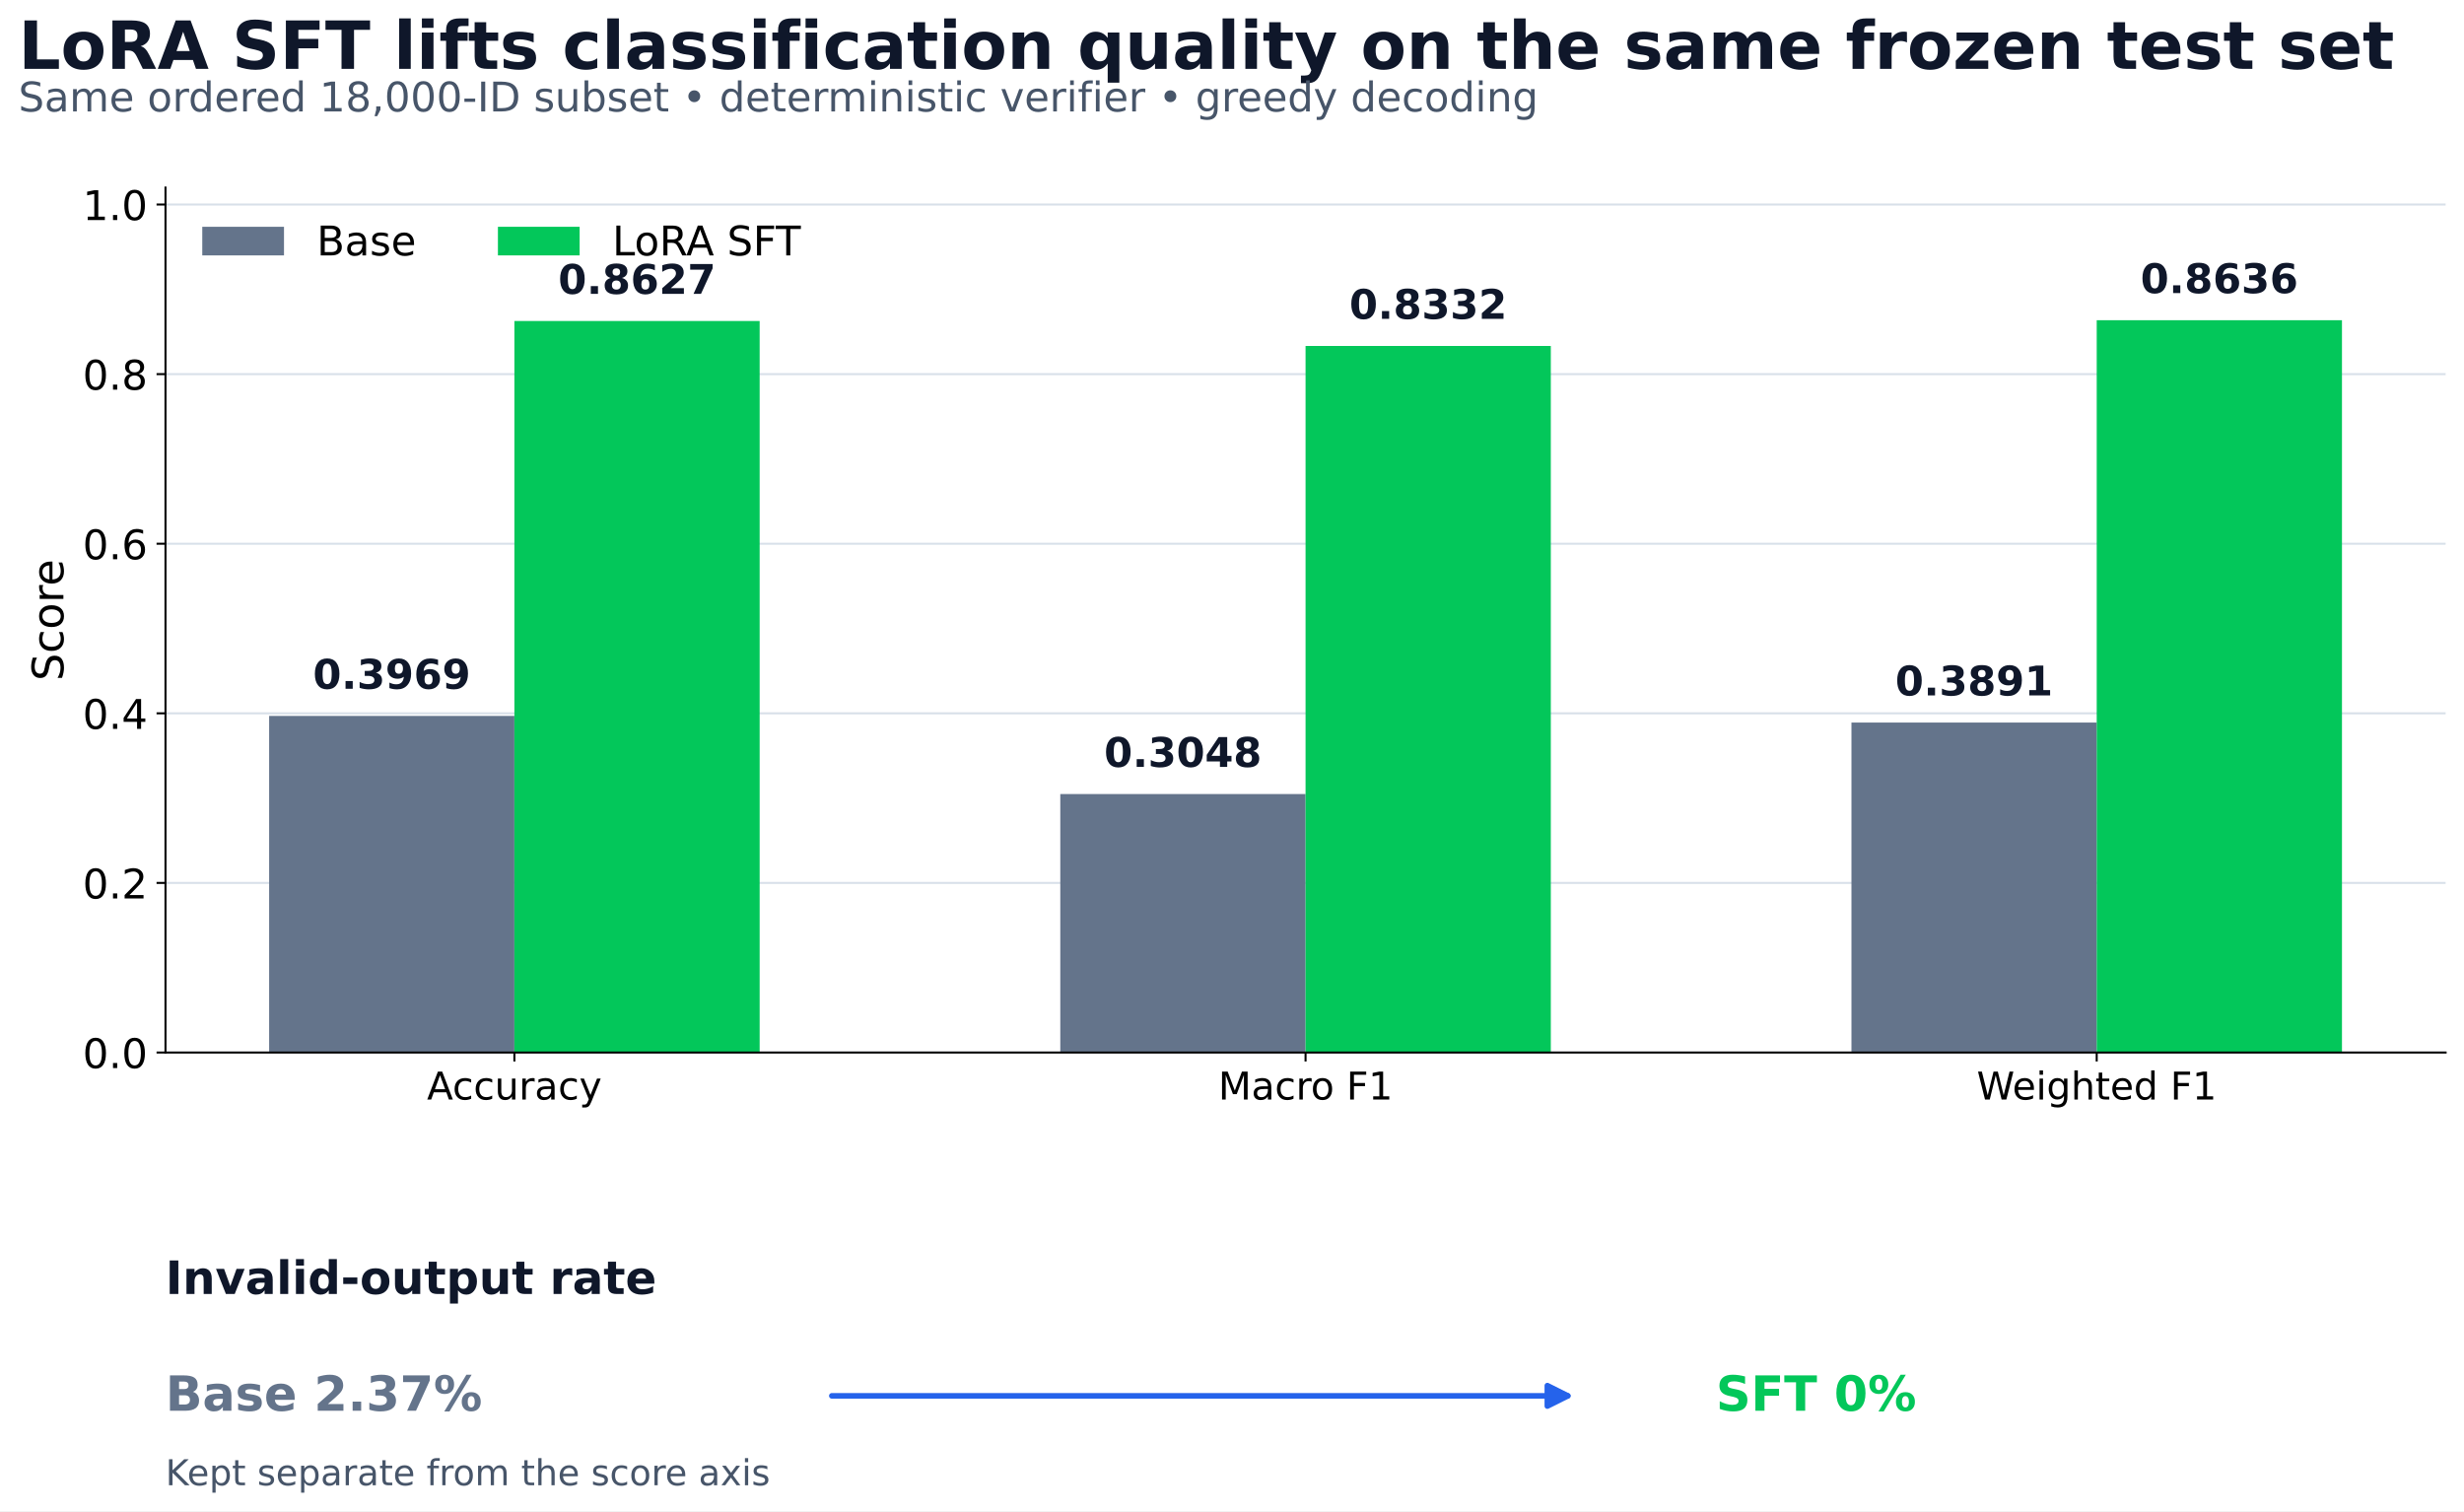
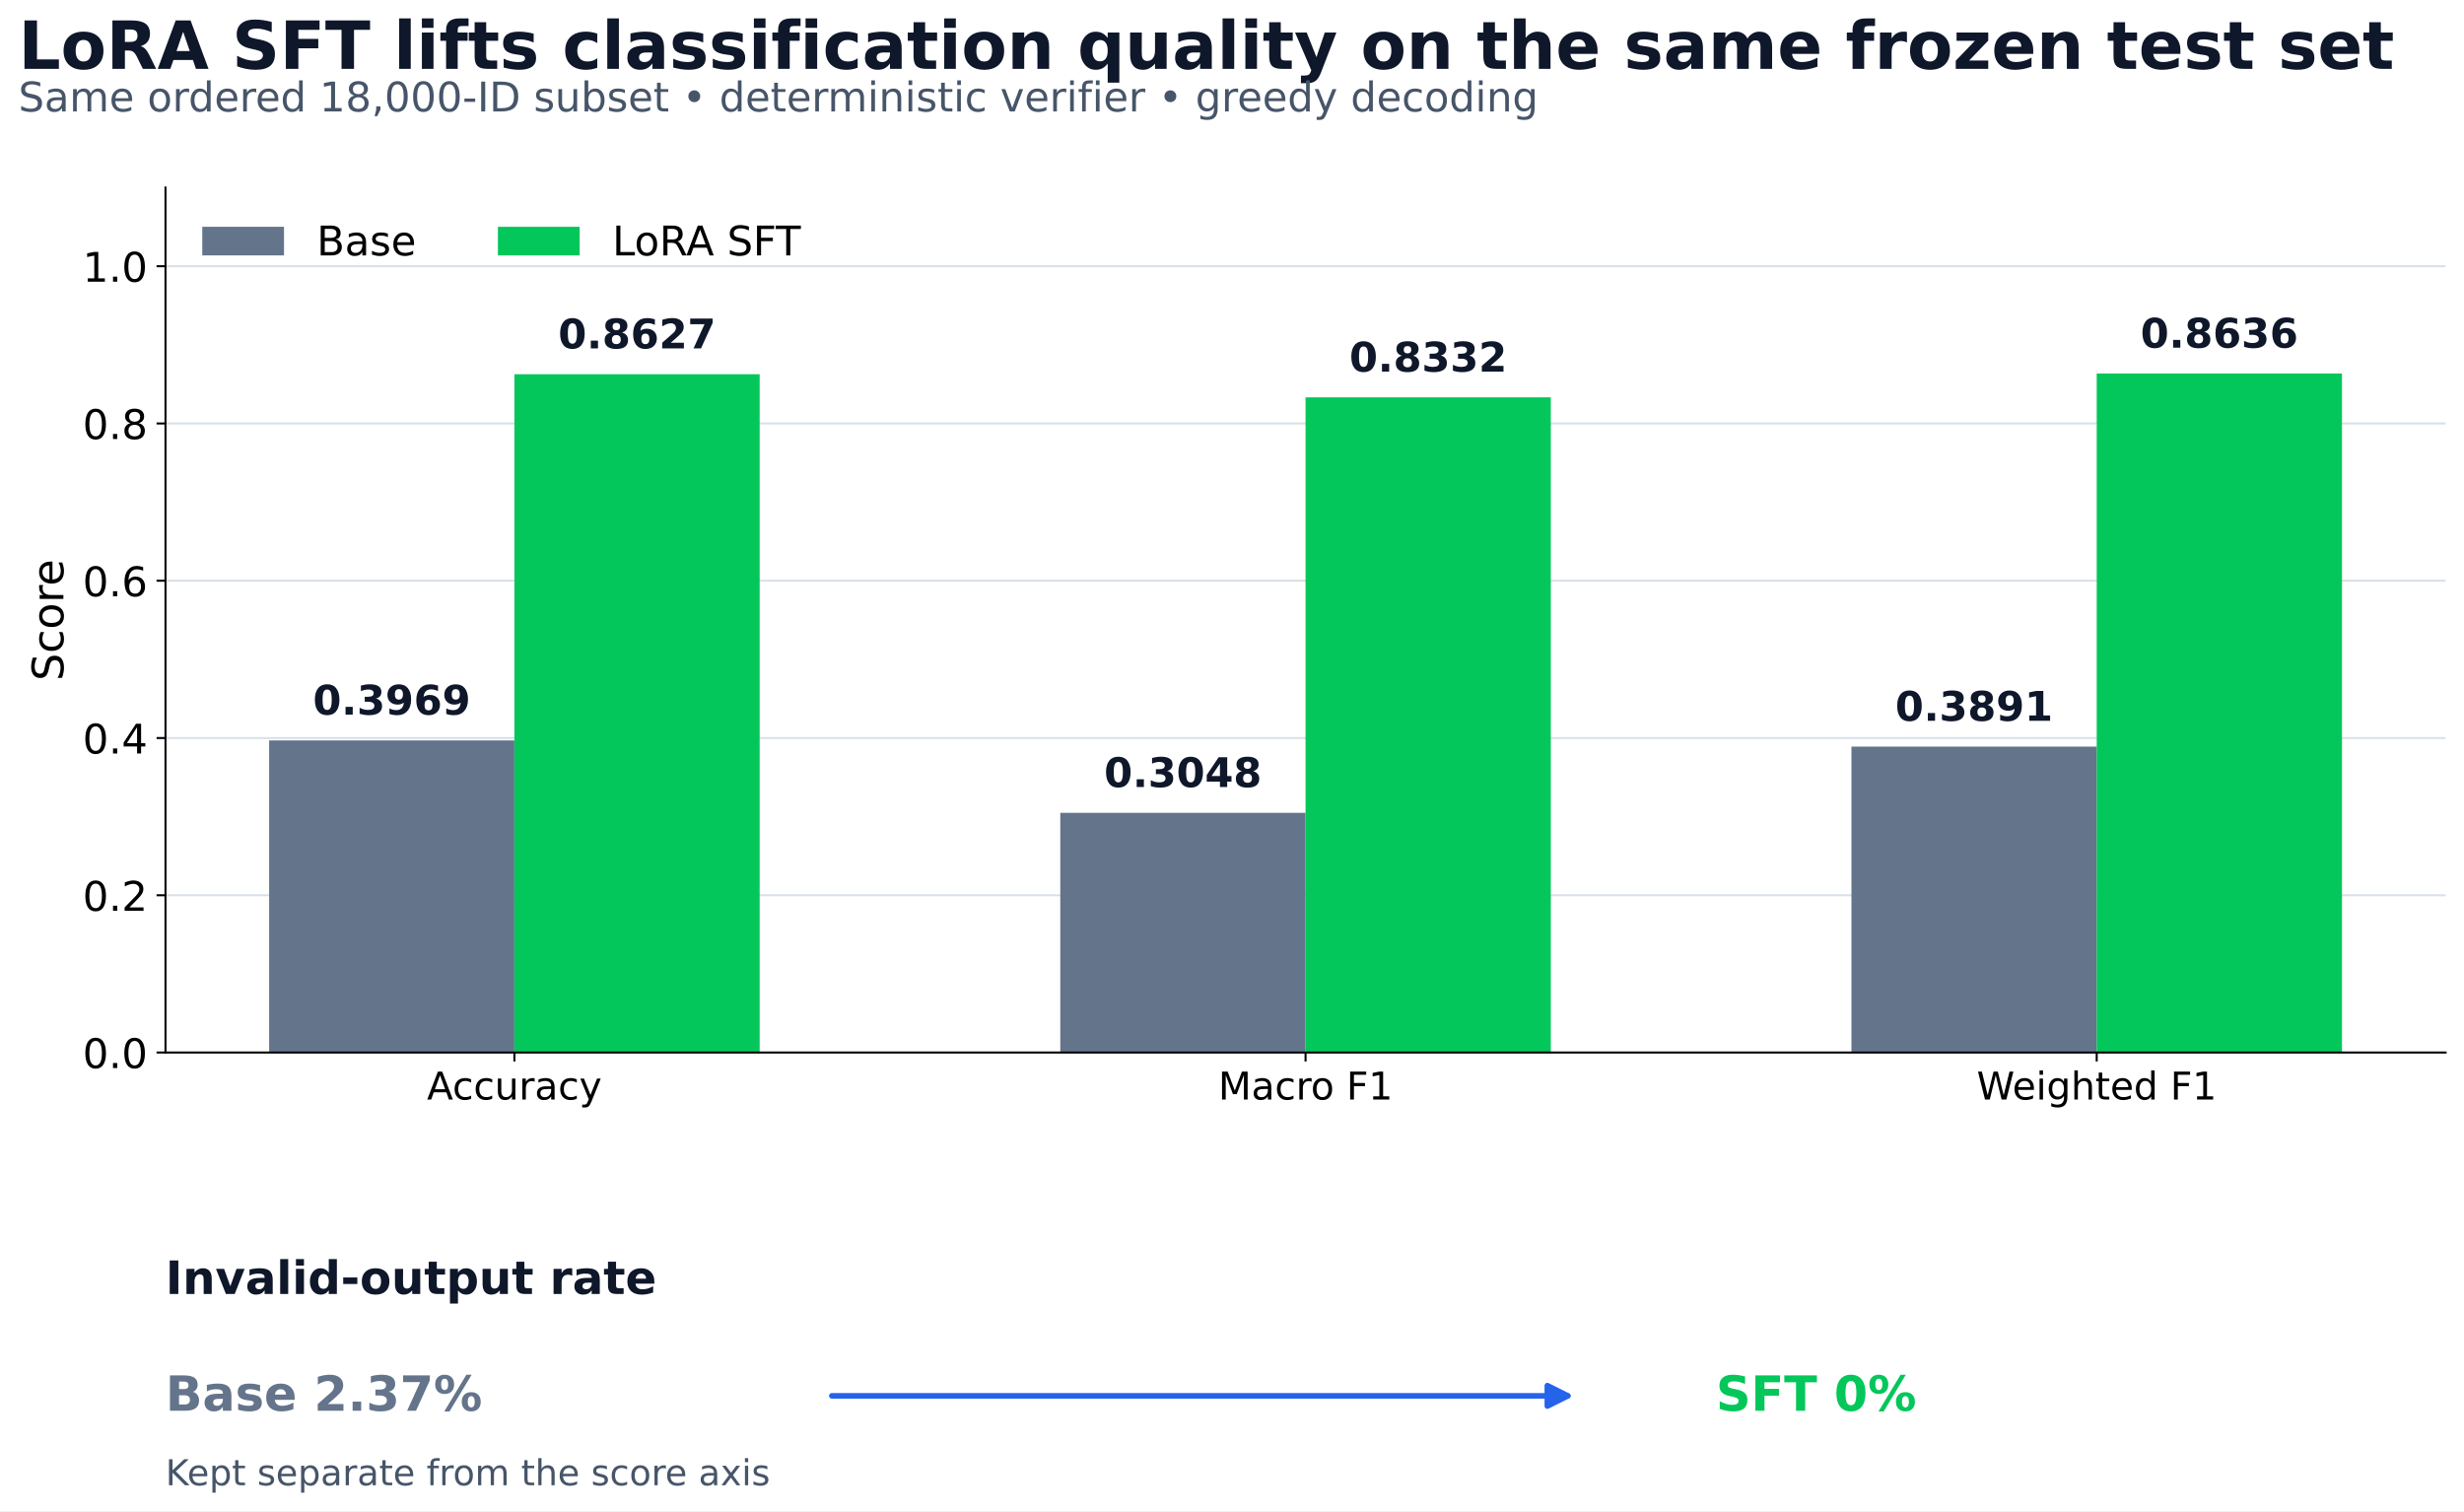
<svg xmlns="http://www.w3.org/2000/svg" xmlns:xlink="http://www.w3.org/1999/xlink" width="964.8pt" height="591.654pt" viewBox="0 0 964.8 591.654" version="1.1">
  <defs>
    <style type="text/css">*{stroke-linejoin: round; stroke-linecap: butt}</style>
  </defs>
  <g id="figure_1">
    <g id="patch_1">
      <path d="M 0 591.654  L 964.8 591.654  L 964.8 0  L 0 0  z " style="fill: #ffffff" />
    </g>
    <g id="axes_1">
      <g id="patch_2">
        <path d="M 64.8 412.103  L 957.6 412.103  L 957.6 73.44  L 64.8 73.44  z " style="fill: #ffffff" />
      </g>
      <g id="matplotlib.axis_1">
        <g id="xtick_1">
          <g id="line2d_1">
            <defs>
-               <path id="m3b6dda4c0b" d="M 0 0  L 0 3.5  " style="stroke: #000000; stroke-width: 0.8" />
+               <path id="md4a2594664" d="M 0 0  L 0 3.5  " style="stroke: #000000; stroke-width: 0.8" />
            </defs>
            <g>
-               <use xlink:href="#m3b6dda4c0b" x="201.415" y="412.103" style="stroke: #000000; stroke-width: 0.8" />
+               <use xlink:href="#md4a2594664" x="201.415" y="412.103" style="stroke: #000000; stroke-width: 0.8" />
            </g>
          </g>
          <g id="text_1">
            <text style="font: 15px 'DejaVu Sans'; text-anchor: middle" x="201.415" y="430.501" transform="rotate(-0 201.4151 430.5006)">Accuracy</text>
          </g>
        </g>
        <g id="xtick_2">
          <g id="line2d_2">
            <g>
-               <use xlink:href="#m3b6dda4c0b" x="511.2" y="412.103" style="stroke: #000000; stroke-width: 0.8" />
+               <use xlink:href="#md4a2594664" x="511.2" y="412.103" style="stroke: #000000; stroke-width: 0.8" />
            </g>
          </g>
          <g id="text_2">
            <text style="font: 15px 'DejaVu Sans'; text-anchor: middle" x="511.2" y="430.501" transform="rotate(-0 511.2 430.5006)">Macro F1</text>
          </g>
        </g>
        <g id="xtick_3">
          <g id="line2d_3">
            <g>
-               <use xlink:href="#m3b6dda4c0b" x="820.985" y="412.103" style="stroke: #000000; stroke-width: 0.8" />
+               <use xlink:href="#md4a2594664" x="820.985" y="412.103" style="stroke: #000000; stroke-width: 0.8" />
            </g>
          </g>
          <g id="text_3">
            <text style="font: 15px 'DejaVu Sans'; text-anchor: middle" x="820.985" y="430.501" transform="rotate(-0 820.9849 430.5006)">Weighted F1</text>
          </g>
        </g>
      </g>
      <g id="matplotlib.axis_2">
        <g id="ytick_1">
          <g id="line2d_4">
-             <path d="M 64.8 412.103  L 957.6 412.103  " clip-path="url(#pfeceb337f4)" style="fill: none; stroke: #cbd5e1; stroke-opacity: 0.75; stroke-width: 0.8; stroke-linecap: square" />
+             <path d="M 64.8 412.103  L 957.6 412.103  " clip-path="url(#p98ff770c41)" style="fill: none; stroke: #cbd5e1; stroke-opacity: 0.75; stroke-width: 0.8; stroke-linecap: square" />
          </g>
          <g id="line2d_5">
            <defs>
-               <path id="m62b0b8a53a" d="M 0 0  L -3.5 0  " style="stroke: #000000; stroke-width: 0.8" />
+               <path id="mc42732c2b3" d="M 0 0  L -3.5 0  " style="stroke: #000000; stroke-width: 0.8" />
            </defs>
            <g>
-               <use xlink:href="#m62b0b8a53a" x="64.8" y="412.103" style="stroke: #000000; stroke-width: 0.8" />
+               <use xlink:href="#mc42732c2b3" x="64.8" y="412.103" style="stroke: #000000; stroke-width: 0.8" />
            </g>
          </g>
          <g id="text_4">
            <text style="font: 16px 'DejaVu Sans'; text-anchor: end" x="57.8" y="418.182" transform="rotate(-0 57.8 418.1817)">0.0</text>
          </g>
        </g>
        <g id="ytick_2">
          <g id="line2d_6">
-             <path d="M 64.8 345.698  L 957.6 345.698  " clip-path="url(#pfeceb337f4)" style="fill: none; stroke: #cbd5e1; stroke-opacity: 0.75; stroke-width: 0.8; stroke-linecap: square" />
+             <path d="M 64.8 350.528  L 957.6 350.528  " clip-path="url(#p98ff770c41)" style="fill: none; stroke: #cbd5e1; stroke-opacity: 0.75; stroke-width: 0.8; stroke-linecap: square" />
          </g>
          <g id="line2d_7">
            <g>
-               <use xlink:href="#m62b0b8a53a" x="64.8" y="345.698" style="stroke: #000000; stroke-width: 0.8" />
+               <use xlink:href="#mc42732c2b3" x="64.8" y="350.528" style="stroke: #000000; stroke-width: 0.8" />
            </g>
          </g>
          <g id="text_5">
-             <text style="font: 16px 'DejaVu Sans'; text-anchor: end" x="57.8" y="351.777" transform="rotate(-0 57.8 351.7772)">0.2</text>
+             <text style="font: 16px 'DejaVu Sans'; text-anchor: end" x="57.8" y="356.607" transform="rotate(-0 57.8 356.6066)">0.2</text>
          </g>
        </g>
        <g id="ytick_3">
          <g id="line2d_8">
-             <path d="M 64.8 279.294  L 957.6 279.294  " clip-path="url(#pfeceb337f4)" style="fill: none; stroke: #cbd5e1; stroke-opacity: 0.75; stroke-width: 0.8; stroke-linecap: square" />
+             <path d="M 64.8 288.953  L 957.6 288.953  " clip-path="url(#p98ff770c41)" style="fill: none; stroke: #cbd5e1; stroke-opacity: 0.75; stroke-width: 0.8; stroke-linecap: square" />
          </g>
          <g id="line2d_9">
            <g>
-               <use xlink:href="#m62b0b8a53a" x="64.8" y="279.294" style="stroke: #000000; stroke-width: 0.8" />
+               <use xlink:href="#mc42732c2b3" x="64.8" y="288.953" style="stroke: #000000; stroke-width: 0.8" />
            </g>
          </g>
          <g id="text_6">
-             <text style="font: 16px 'DejaVu Sans'; text-anchor: end" x="57.8" y="285.373" transform="rotate(-0 57.8 285.3727)">0.4</text>
+             <text style="font: 16px 'DejaVu Sans'; text-anchor: end" x="57.8" y="295.032" transform="rotate(-0 57.8 295.0315)">0.4</text>
          </g>
        </g>
        <g id="ytick_4">
          <g id="line2d_10">
-             <path d="M 64.8 212.889  L 957.6 212.889  " clip-path="url(#pfeceb337f4)" style="fill: none; stroke: #cbd5e1; stroke-opacity: 0.75; stroke-width: 0.8; stroke-linecap: square" />
+             <path d="M 64.8 227.378  L 957.6 227.378  " clip-path="url(#p98ff770c41)" style="fill: none; stroke: #cbd5e1; stroke-opacity: 0.75; stroke-width: 0.8; stroke-linecap: square" />
          </g>
          <g id="line2d_11">
            <g>
-               <use xlink:href="#m62b0b8a53a" x="64.8" y="212.889" style="stroke: #000000; stroke-width: 0.8" />
+               <use xlink:href="#mc42732c2b3" x="64.8" y="227.378" style="stroke: #000000; stroke-width: 0.8" />
            </g>
          </g>
          <g id="text_7">
-             <text style="font: 16px 'DejaVu Sans'; text-anchor: end" x="57.8" y="218.968" transform="rotate(-0 57.8 218.9682)">0.6</text>
+             <text style="font: 16px 'DejaVu Sans'; text-anchor: end" x="57.8" y="233.456" transform="rotate(-0 57.8 233.4564)">0.6</text>
          </g>
        </g>
        <g id="ytick_5">
          <g id="line2d_12">
-             <path d="M 64.8 146.485  L 957.6 146.485  " clip-path="url(#pfeceb337f4)" style="fill: none; stroke: #cbd5e1; stroke-opacity: 0.75; stroke-width: 0.8; stroke-linecap: square" />
+             <path d="M 64.8 165.803  L 957.6 165.803  " clip-path="url(#p98ff770c41)" style="fill: none; stroke: #cbd5e1; stroke-opacity: 0.75; stroke-width: 0.8; stroke-linecap: square" />
          </g>
          <g id="line2d_13">
            <g>
-               <use xlink:href="#m62b0b8a53a" x="64.8" y="146.485" style="stroke: #000000; stroke-width: 0.8" />
+               <use xlink:href="#mc42732c2b3" x="64.8" y="165.803" style="stroke: #000000; stroke-width: 0.8" />
            </g>
          </g>
          <g id="text_8">
-             <text style="font: 16px 'DejaVu Sans'; text-anchor: end" x="57.8" y="152.564" transform="rotate(-0 57.8 152.5637)">0.8</text>
+             <text style="font: 16px 'DejaVu Sans'; text-anchor: end" x="57.8" y="171.881" transform="rotate(-0 57.8 171.8814)">0.8</text>
          </g>
        </g>
        <g id="ytick_6">
          <g id="line2d_14">
-             <path d="M 64.8 80.08  L 957.6 80.08  " clip-path="url(#pfeceb337f4)" style="fill: none; stroke: #cbd5e1; stroke-opacity: 0.75; stroke-width: 0.8; stroke-linecap: square" />
+             <path d="M 64.8 104.228  L 957.6 104.228  " clip-path="url(#p98ff770c41)" style="fill: none; stroke: #cbd5e1; stroke-opacity: 0.75; stroke-width: 0.8; stroke-linecap: square" />
          </g>
          <g id="line2d_15">
            <g>
-               <use xlink:href="#m62b0b8a53a" x="64.8" y="80.08" style="stroke: #000000; stroke-width: 0.8" />
+               <use xlink:href="#mc42732c2b3" x="64.8" y="104.228" style="stroke: #000000; stroke-width: 0.8" />
            </g>
          </g>
          <g id="text_9">
-             <text style="font: 16px 'DejaVu Sans'; text-anchor: end" x="57.8" y="86.159" transform="rotate(-0 57.8 86.1592)">1.0</text>
+             <text style="font: 16px 'DejaVu Sans'; text-anchor: end" x="57.8" y="110.306" transform="rotate(-0 57.8 110.3063)">1.0</text>
          </g>
        </g>
        <g id="text_10">
          <text style="font: 17px 'DejaVu Sans'; text-anchor: middle" x="24.82" y="242.771" transform="rotate(-90 24.81953 242.7715)">Score</text>
        </g>
      </g>
      <g id="patch_3">
-         <path d="M 105.382 412.103  L 201.415 412.103  L 201.415 280.308  L 105.382 280.308  z " clip-path="url(#pfeceb337f4)" style="fill: #64748b" />
+         <path d="M 105.382 412.103  L 201.415 412.103  L 201.415 289.894  L 105.382 289.894  z " clip-path="url(#p98ff770c41)" style="fill: #64748b" />
      </g>
      <g id="patch_4">
-         <path d="M 415.167 412.103  L 511.2 412.103  L 511.2 310.893  L 415.167 310.893  z " clip-path="url(#pfeceb337f4)" style="fill: #64748b" />
+         <path d="M 415.167 412.103  L 511.2 412.103  L 511.2 318.253  L 415.167 318.253  z " clip-path="url(#p98ff770c41)" style="fill: #64748b" />
      </g>
      <g id="patch_5">
-         <path d="M 724.952 412.103  L 820.985 412.103  L 820.985 282.915  L 724.952 282.915  z " clip-path="url(#pfeceb337f4)" style="fill: #64748b" />
+         <path d="M 724.952 412.103  L 820.985 412.103  L 820.985 292.31  L 724.952 292.31  z " clip-path="url(#p98ff770c41)" style="fill: #64748b" />
      </g>
      <g id="patch_6">
-         <path d="M 201.415 412.103  L 297.448 412.103  L 297.448 125.678  L 201.415 125.678  z " clip-path="url(#pfeceb337f4)" style="fill: #03c75a" />
+         <path d="M 201.415 412.103  L 297.448 412.103  L 297.448 146.509  L 201.415 146.509  z " clip-path="url(#p98ff770c41)" style="fill: #03c75a" />
      </g>
      <g id="patch_7">
-         <path d="M 511.2 412.103  L 607.233 412.103  L 607.233 135.466  L 511.2 135.466  z " clip-path="url(#pfeceb337f4)" style="fill: #03c75a" />
+         <path d="M 511.2 412.103  L 607.233 412.103  L 607.233 155.585  L 511.2 155.585  z " clip-path="url(#p98ff770c41)" style="fill: #03c75a" />
      </g>
      <g id="patch_8">
-         <path d="M 820.985 412.103  L 917.018 412.103  L 917.018 125.382  L 820.985 125.382  z " clip-path="url(#pfeceb337f4)" style="fill: #03c75a" />
+         <path d="M 820.985 412.103  L 917.018 412.103  L 917.018 146.235  L 820.985 146.235  z " clip-path="url(#p98ff770c41)" style="fill: #03c75a" />
      </g>
      <g id="patch_9">
        <path d="M 64.8 412.103  L 64.8 73.44  " style="fill: none; stroke: #000000; stroke-width: 0.8; stroke-linejoin: miter; stroke-linecap: square" />
      </g>
      <g id="patch_10">
        <path d="M 64.8 412.103  L 957.6 412.103  " style="fill: none; stroke: #000000; stroke-width: 0.8; stroke-linejoin: miter; stroke-linecap: square" />
      </g>
      <g id="text_11">
-         <text style="fill: #0f172a; font: 700 16px 'DejaVu Sans'; text-anchor: middle" x="153.398" y="269.676" transform="rotate(-0 153.3985 269.6765)">0.3969</text>
+         <text style="fill: #0f172a; font: 700 16px 'DejaVu Sans'; text-anchor: middle" x="153.398" y="279.793" transform="rotate(-0 153.3985 279.7928)">0.3969</text>
      </g>
      <g id="text_12">
-         <text style="fill: #0f172a; font: 700 16px 'DejaVu Sans'; text-anchor: middle" x="463.183" y="300.261" transform="rotate(-0 463.1833 300.2607)">0.3048</text>
+         <text style="fill: #0f172a; font: 700 16px 'DejaVu Sans'; text-anchor: middle" x="463.183" y="308.153" transform="rotate(-0 463.1833 308.1527)">0.3048</text>
      </g>
      <g id="text_13">
-         <text style="fill: #0f172a; font: 700 16px 'DejaVu Sans'; text-anchor: middle" x="772.968" y="272.283" transform="rotate(-0 772.9682 272.2826)">0.3891</text>
+         <text style="fill: #0f172a; font: 700 16px 'DejaVu Sans'; text-anchor: middle" x="772.968" y="282.209" transform="rotate(-0 772.9682 282.2093)">0.3891</text>
      </g>
      <g id="text_14">
-         <text style="fill: #0f172a; font: 700 16px 'DejaVu Sans'; text-anchor: middle" x="249.432" y="115.046" transform="rotate(-0 249.4318 115.0462)">0.8627</text>
+         <text style="fill: #0f172a; font: 700 16px 'DejaVu Sans'; text-anchor: middle" x="249.432" y="136.408" transform="rotate(-0 249.4318 136.4083)">0.8627</text>
      </g>
      <g id="text_15">
-         <text style="fill: #0f172a; font: 700 16px 'DejaVu Sans'; text-anchor: middle" x="559.217" y="124.834" transform="rotate(-0 559.2167 124.8345)">0.8332</text>
+         <text style="fill: #0f172a; font: 700 16px 'DejaVu Sans'; text-anchor: middle" x="559.217" y="145.485" transform="rotate(-0 559.2167 145.4847)">0.8332</text>
      </g>
      <g id="text_16">
-         <text style="fill: #0f172a; font: 700 16px 'DejaVu Sans'; text-anchor: middle" x="869.002" y="114.75" transform="rotate(-0 869.0015 114.7501)">0.8636</text>
+         <text style="fill: #0f172a; font: 700 16px 'DejaVu Sans'; text-anchor: middle" x="869.002" y="136.134" transform="rotate(-0 869.0015 136.1337)">0.8636</text>
      </g>
      <g id="legend_1">
        <g id="patch_11">
          <path d="M 79.2 99.998  L 111.2 99.998  L 111.2 88.797  L 79.2 88.797  z " style="fill: #64748b" />
        </g>
        <g id="text_17">
          <text style="font: 16px 'DejaVu Sans'; text-anchor: start" x="124" y="99.998" transform="rotate(-0 124 99.9975)">Base</text>
        </g>
        <g id="patch_12">
          <path d="M 194.963 99.998  L 226.963 99.998  L 226.963 88.797  L 194.963 88.797  z " style="fill: #03c75a" />
        </g>
        <g id="text_18">
          <text style="font: 16px 'DejaVu Sans'; text-anchor: start" x="239.762" y="99.998" transform="rotate(-0 239.7625 99.9975)">LoRA SFT</text>
        </g>
      </g>
    </g>
    <g id="axes_2">
      <g id="patch_13">
-         <path d="M 325.713 546.523  Q 471.026 546.523 613.88 546.523  " clip-path="url(#p4029535ba2)" style="fill: none; stroke: #2563eb; stroke-width: 2.2; stroke-linecap: round" />
-         <path d="M 605.88 542.523  L 613.88 546.523  L 605.88 550.523  z " clip-path="url(#p4029535ba2)" style="fill: #2563eb; stroke: #2563eb; stroke-width: 2.2; stroke-linecap: round" />
+         <path d="M 325.713 546.523  Q 471.026 546.523 613.88 546.523  " clip-path="url(#p30035e5a10)" style="fill: none; stroke: #2563eb; stroke-width: 2.2; stroke-linecap: round" />
+         <path d="M 605.88 542.523  L 613.88 546.523  L 605.88 550.523  z " clip-path="url(#p30035e5a10)" style="fill: #2563eb; stroke: #2563eb; stroke-width: 2.2; stroke-linecap: round" />
      </g>
      <g id="text_19">
        <text style="fill: #0f172a; font: 700 18px 'DejaVu Sans'; text-anchor: start" x="64.8" y="506.64" transform="rotate(-0 64.8 506.6403)">Invalid-output rate</text>
      </g>
      <g id="text_20">
        <text style="fill: #64748b; font: 700 19px 'DejaVu Sans'; text-anchor: start" x="64.8" y="552.36" transform="rotate(-0 64.8 552.3598)">Base  2.37%</text>
      </g>
      <g id="text_21">
        <text style="fill: #03c75a; font: 700 19px 'DejaVu Sans'; text-anchor: start" x="671.904" y="552.36" transform="rotate(-0 671.904 552.3598)">SFT  0%</text>
      </g>
      <g id="text_22">
        <text style="fill: #475569; font: 14px 'DejaVu Sans'; text-anchor: start" x="64.8" y="581.542" transform="rotate(-0 64.8 581.5425)">Kept separate from the score axis</text>
      </g>
    </g>
    <g id="text_23">
      <text style="fill: #0f172a; font: 700 26px 'DejaVu Sans'; text-anchor: start" x="7.2" y="26.956" transform="rotate(-0 7.2 26.95594)">LoRA SFT lifts classification quality on the same frozen test set</text>
    </g>
    <g id="text_24">
      <text style="fill: #475569; font: 16px 'DejaVu Sans'; text-anchor: start" x="7.2" y="43.632" transform="rotate(-0 7.2 43.632)">Same ordered 18,000-ID subset • deterministic verifier • greedy decoding</text>
    </g>
  </g>
  <defs>
-     <clipPath id="pfeceb337f4">
+     <clipPath id="p98ff770c41">
      <rect x="64.8" y="73.44" width="892.8" height="338.663" />
    </clipPath>
-     <clipPath id="p4029535ba2">
+     <clipPath id="p30035e5a10">
      <rect x="64.8" y="486.212" width="892.8" height="97.276" />
    </clipPath>
  </defs>
</svg>
